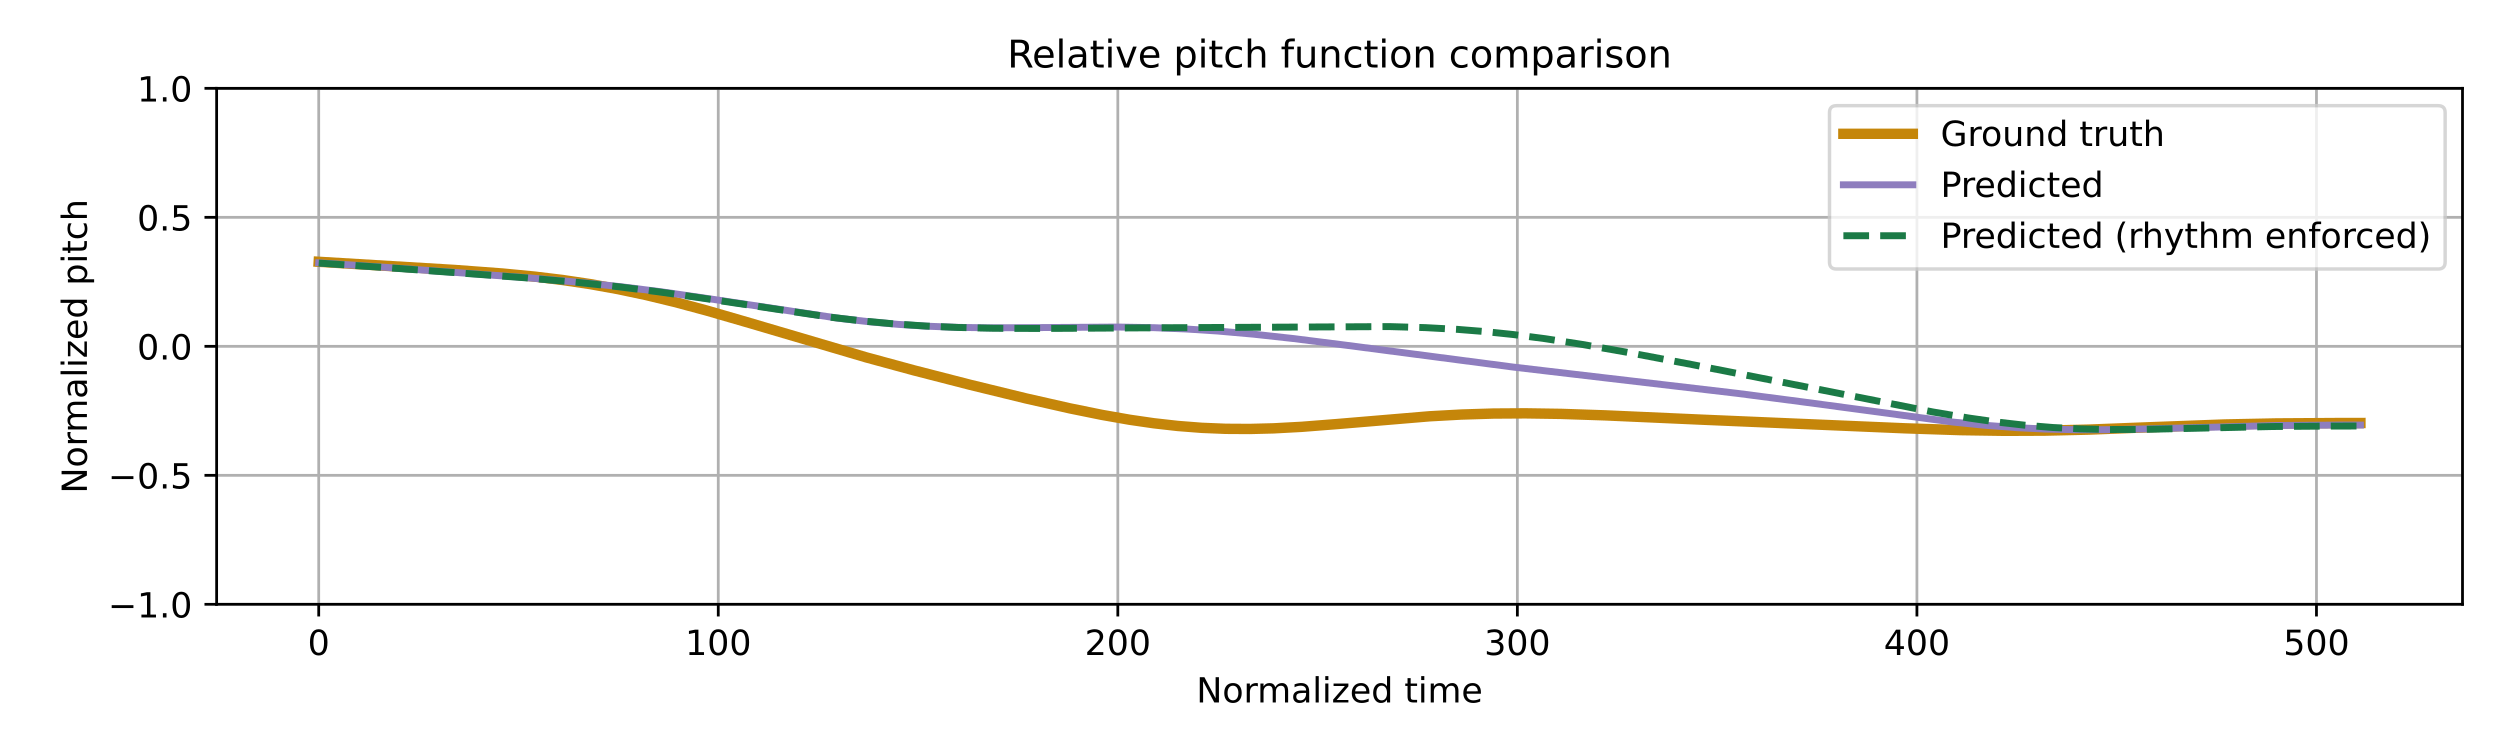
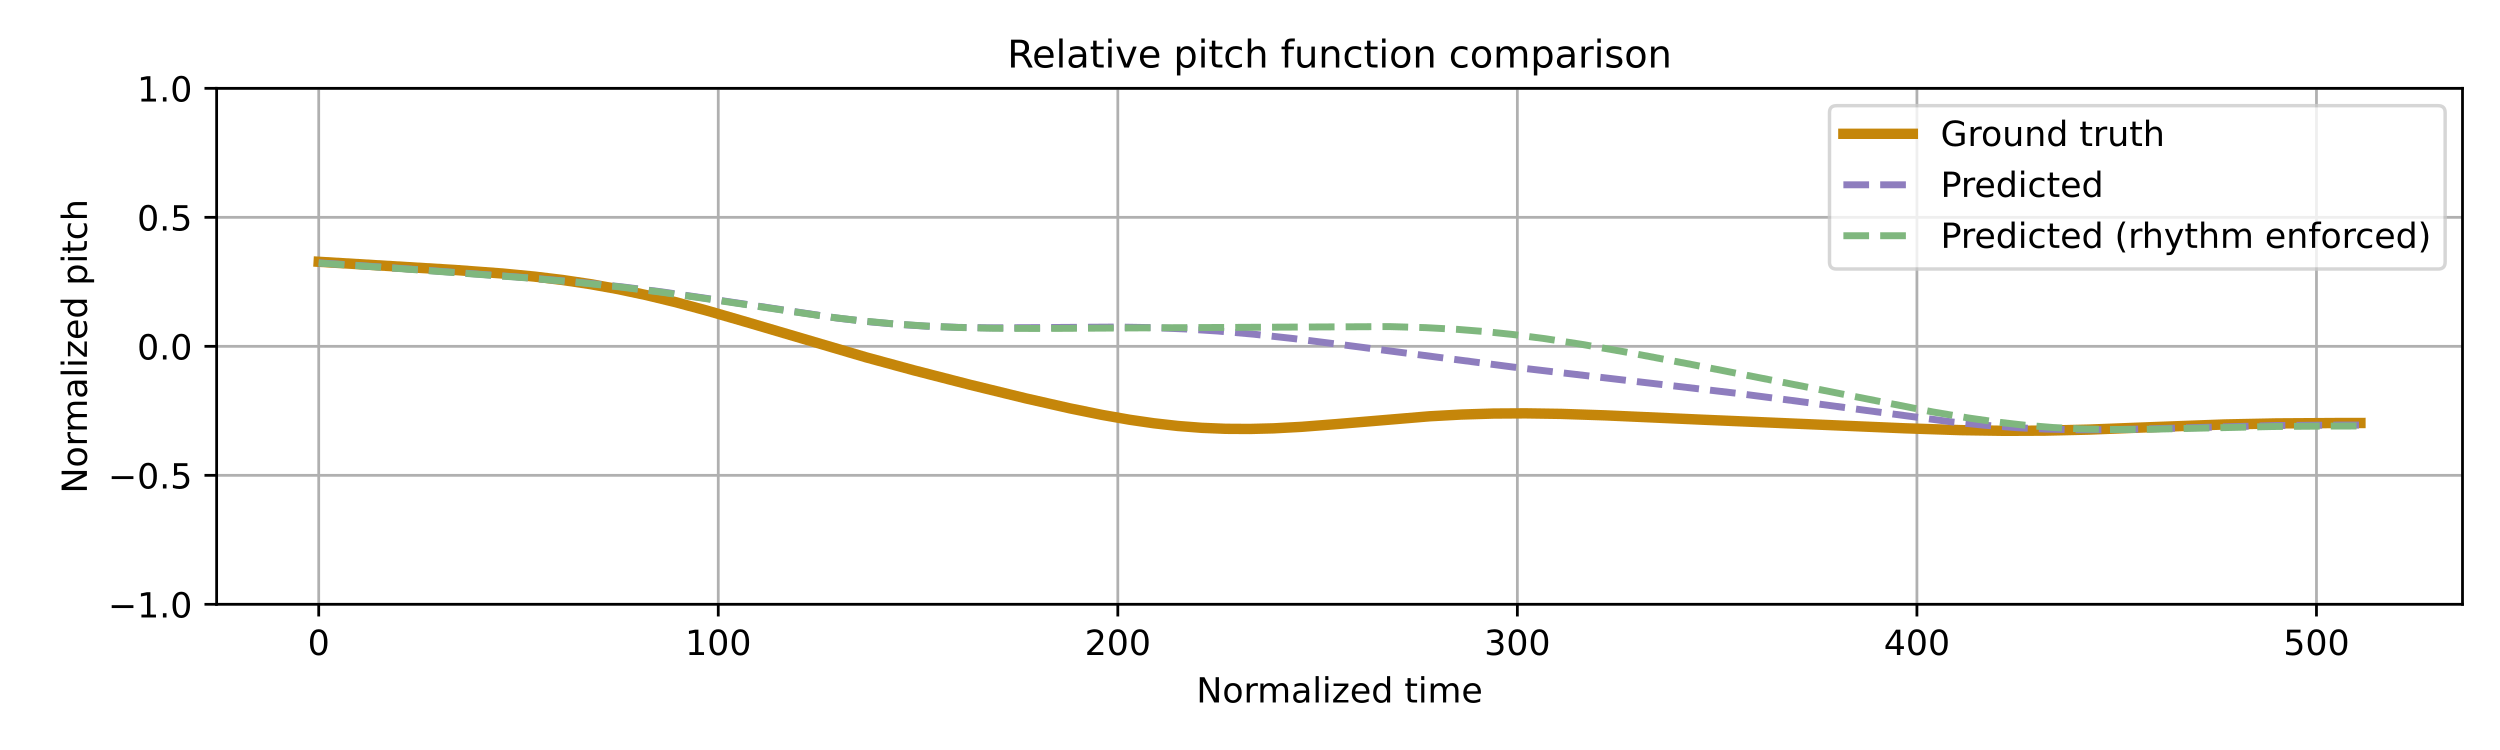
<svg xmlns="http://www.w3.org/2000/svg" xmlns:xlink="http://www.w3.org/1999/xlink" width="720pt" height="216pt" viewBox="0 0 720 216" version="1.1">
  <defs>
    <style type="text/css">*{stroke-linejoin: round; stroke-linecap: butt}</style>
  </defs>
  <g id="figure_1">
    <g id="patch_1">
      <path d="M 0 216  L 720 216  L 720 0  L 0 0  z " style="fill: #ffffff" />
    </g>
    <g id="axes_1">
      <g id="patch_2">
        <path d="M 62.39 174.04  L 709.2 174.04  L 709.2 25.44  L 62.39 25.44  z " style="fill: #ffffff" />
      </g>
      <g id="matplotlib.axis_1">
        <g id="xtick_1">
          <g id="line2d_1">
-             <path d="M 91.79 174.04  L 91.79 25.44  " clip-path="url(#pfb8aaa3a15)" style="fill: none; stroke: #b0b0b0; stroke-width: 0.8; stroke-linecap: square" />
+             <path d="M 91.79 174.04  L 91.79 25.44  " clip-path="url(#pcb9c14d606)" style="fill: none; stroke: #b0b0b0; stroke-width: 0.8; stroke-linecap: square" />
          </g>
          <g id="line2d_2">
            <defs>
-               <path id="ma32403d48f" d="M 0 0  L 0 3.5  " style="stroke: #000000; stroke-width: 0.8" />
-             </defs>
-             <g>
-               <use xlink:href="#ma32403d48f" x="91.79" y="174.04" style="stroke: #000000; stroke-width: 0.8" />
+               <path id="mc0c1138640" d="M 0 0  L 0 3.5  " style="stroke: #000000; stroke-width: 0.8" />
+             </defs>
+             <g>
+               <use xlink:href="#mc0c1138640" x="91.79" y="174.04" style="stroke: #000000; stroke-width: 0.8" />
            </g>
          </g>
          <g id="text_1">
            <g transform="translate(88.60921 188.6384) scale(0.1 -0.1)">
              <defs>
                <path id="DejaVuSans-30" d="M 2034 4250  Q 1547 4250 1301 3770  Q 1056 3291 1056 2328  Q 1056 1369 1301 889  Q 1547 409 2034 409  Q 2525 409 2770 889  Q 3016 1369 3016 2328  Q 3016 3291 2770 3770  Q 2525 4250 2034 4250  z M 2034 4750  Q 2819 4750 3233 4129  Q 3647 3509 3647 2328  Q 3647 1150 3233 529  Q 2819 -91 2034 -91  Q 1250 -91 836 529  Q 422 1150 422 2328  Q 422 3509 836 4129  Q 1250 4750 2034 4750  z " transform="scale(0.015625)" />
              </defs>
              <use xlink:href="#DejaVuSans-30" />
            </g>
          </g>
        </g>
        <g id="xtick_2">
          <g id="line2d_3">
-             <path d="M 206.861 174.04  L 206.861 25.44  " clip-path="url(#pfb8aaa3a15)" style="fill: none; stroke: #b0b0b0; stroke-width: 0.8; stroke-linecap: square" />
+             <path d="M 206.861 174.04  L 206.861 25.44  " clip-path="url(#pcb9c14d606)" style="fill: none; stroke: #b0b0b0; stroke-width: 0.8; stroke-linecap: square" />
          </g>
          <g id="line2d_4">
            <g>
-               <use xlink:href="#ma32403d48f" x="206.861" y="174.04" style="stroke: #000000; stroke-width: 0.8" />
+               <use xlink:href="#mc0c1138640" x="206.861" y="174.04" style="stroke: #000000; stroke-width: 0.8" />
            </g>
          </g>
          <g id="text_2">
            <g transform="translate(197.317 188.6384) scale(0.1 -0.1)">
              <defs>
                <path id="DejaVuSans-31" d="M 794 531  L 1825 531  L 1825 4091  L 703 3866  L 703 4441  L 1819 4666  L 2450 4666  L 2450 531  L 3481 531  L 3481 0  L 794 0  L 794 531  z " transform="scale(0.015625)" />
              </defs>
              <use xlink:href="#DejaVuSans-31" />
              <use xlink:href="#DejaVuSans-30" transform="translate(63.62305 0)" />
              <use xlink:href="#DejaVuSans-30" transform="translate(127.2461 0)" />
            </g>
          </g>
        </g>
        <g id="xtick_3">
          <g id="line2d_5">
-             <path d="M 321.931 174.04  L 321.931 25.44  " clip-path="url(#pfb8aaa3a15)" style="fill: none; stroke: #b0b0b0; stroke-width: 0.8; stroke-linecap: square" />
+             <path d="M 321.931 174.04  L 321.931 25.44  " clip-path="url(#pcb9c14d606)" style="fill: none; stroke: #b0b0b0; stroke-width: 0.8; stroke-linecap: square" />
          </g>
          <g id="line2d_6">
            <g>
-               <use xlink:href="#ma32403d48f" x="321.931" y="174.04" style="stroke: #000000; stroke-width: 0.8" />
+               <use xlink:href="#mc0c1138640" x="321.931" y="174.04" style="stroke: #000000; stroke-width: 0.8" />
            </g>
          </g>
          <g id="text_3">
            <g transform="translate(312.3872 188.6384) scale(0.1 -0.1)">
              <defs>
                <path id="DejaVuSans-32" d="M 1228 531  L 3431 531  L 3431 0  L 469 0  L 469 531  Q 828 903 1448 1529  Q 2069 2156 2228 2338  Q 2531 2678 2651 2914  Q 2772 3150 2772 3378  Q 2772 3750 2511 3984  Q 2250 4219 1831 4219  Q 1534 4219 1204 4116  Q 875 4013 500 3803  L 500 4441  Q 881 4594 1212 4672  Q 1544 4750 1819 4750  Q 2544 4750 2975 4387  Q 3406 4025 3406 3419  Q 3406 3131 3298 2873  Q 3191 2616 2906 2266  Q 2828 2175 2409 1742  Q 1991 1309 1228 531  z " transform="scale(0.015625)" />
              </defs>
              <use xlink:href="#DejaVuSans-32" />
              <use xlink:href="#DejaVuSans-30" transform="translate(63.62305 0)" />
              <use xlink:href="#DejaVuSans-30" transform="translate(127.2461 0)" />
            </g>
          </g>
        </g>
        <g id="xtick_4">
          <g id="line2d_7">
-             <path d="M 437.001 174.04  L 437.001 25.44  " clip-path="url(#pfb8aaa3a15)" style="fill: none; stroke: #b0b0b0; stroke-width: 0.8; stroke-linecap: square" />
+             <path d="M 437.001 174.04  L 437.001 25.44  " clip-path="url(#pcb9c14d606)" style="fill: none; stroke: #b0b0b0; stroke-width: 0.8; stroke-linecap: square" />
          </g>
          <g id="line2d_8">
            <g>
-               <use xlink:href="#ma32403d48f" x="437.001" y="174.04" style="stroke: #000000; stroke-width: 0.8" />
+               <use xlink:href="#mc0c1138640" x="437.001" y="174.04" style="stroke: #000000; stroke-width: 0.8" />
            </g>
          </g>
          <g id="text_4">
            <g transform="translate(427.4575 188.6384) scale(0.1 -0.1)">
              <defs>
                <path id="DejaVuSans-33" d="M 2597 2516  Q 3050 2419 3304 2112  Q 3559 1806 3559 1356  Q 3559 666 3084 287  Q 2609 -91 1734 -91  Q 1441 -91 1130 -33  Q 819 25 488 141  L 488 750  Q 750 597 1062 519  Q 1375 441 1716 441  Q 2309 441 2620 675  Q 2931 909 2931 1356  Q 2931 1769 2642 2001  Q 2353 2234 1838 2234  L 1294 2234  L 1294 2753  L 1863 2753  Q 2328 2753 2575 2939  Q 2822 3125 2822 3475  Q 2822 3834 2567 4026  Q 2313 4219 1838 4219  Q 1578 4219 1281 4162  Q 984 4106 628 3988  L 628 4550  Q 988 4650 1302 4700  Q 1616 4750 1894 4750  Q 2613 4750 3031 4423  Q 3450 4097 3450 3541  Q 3450 3153 3228 2886  Q 3006 2619 2597 2516  z " transform="scale(0.015625)" />
              </defs>
              <use xlink:href="#DejaVuSans-33" />
              <use xlink:href="#DejaVuSans-30" transform="translate(63.62305 0)" />
              <use xlink:href="#DejaVuSans-30" transform="translate(127.2461 0)" />
            </g>
          </g>
        </g>
        <g id="xtick_5">
          <g id="line2d_9">
-             <path d="M 552.072 174.04  L 552.072 25.44  " clip-path="url(#pfb8aaa3a15)" style="fill: none; stroke: #b0b0b0; stroke-width: 0.8; stroke-linecap: square" />
+             <path d="M 552.072 174.04  L 552.072 25.44  " clip-path="url(#pcb9c14d606)" style="fill: none; stroke: #b0b0b0; stroke-width: 0.8; stroke-linecap: square" />
          </g>
          <g id="line2d_10">
            <g>
-               <use xlink:href="#ma32403d48f" x="552.072" y="174.04" style="stroke: #000000; stroke-width: 0.8" />
+               <use xlink:href="#mc0c1138640" x="552.072" y="174.04" style="stroke: #000000; stroke-width: 0.8" />
            </g>
          </g>
          <g id="text_5">
            <g transform="translate(542.5278 188.6384) scale(0.1 -0.1)">
              <defs>
                <path id="DejaVuSans-34" d="M 2419 4116  L 825 1625  L 2419 1625  L 2419 4116  z M 2253 4666  L 3047 4666  L 3047 1625  L 3713 1625  L 3713 1100  L 3047 1100  L 3047 0  L 2419 0  L 2419 1100  L 313 1100  L 313 1709  L 2253 4666  z " transform="scale(0.015625)" />
              </defs>
              <use xlink:href="#DejaVuSans-34" />
              <use xlink:href="#DejaVuSans-30" transform="translate(63.62305 0)" />
              <use xlink:href="#DejaVuSans-30" transform="translate(127.2461 0)" />
            </g>
          </g>
        </g>
        <g id="xtick_6">
          <g id="line2d_11">
-             <path d="M 667.142 174.04  L 667.142 25.44  " clip-path="url(#pfb8aaa3a15)" style="fill: none; stroke: #b0b0b0; stroke-width: 0.8; stroke-linecap: square" />
+             <path d="M 667.142 174.04  L 667.142 25.44  " clip-path="url(#pcb9c14d606)" style="fill: none; stroke: #b0b0b0; stroke-width: 0.8; stroke-linecap: square" />
          </g>
          <g id="line2d_12">
            <g>
-               <use xlink:href="#ma32403d48f" x="667.142" y="174.04" style="stroke: #000000; stroke-width: 0.8" />
+               <use xlink:href="#mc0c1138640" x="667.142" y="174.04" style="stroke: #000000; stroke-width: 0.8" />
            </g>
          </g>
          <g id="text_6">
            <g transform="translate(657.5981 188.6384) scale(0.1 -0.1)">
              <defs>
                <path id="DejaVuSans-35" d="M 691 4666  L 3169 4666  L 3169 4134  L 1269 4134  L 1269 2991  Q 1406 3038 1543 3061  Q 1681 3084 1819 3084  Q 2600 3084 3056 2656  Q 3513 2228 3513 1497  Q 3513 744 3044 326  Q 2575 -91 1722 -91  Q 1428 -91 1123 -41  Q 819 9 494 109  L 494 744  Q 775 591 1075 516  Q 1375 441 1709 441  Q 2250 441 2565 725  Q 2881 1009 2881 1497  Q 2881 1984 2565 2268  Q 2250 2553 1709 2553  Q 1456 2553 1204 2497  Q 953 2441 691 2322  L 691 4666  z " transform="scale(0.015625)" />
              </defs>
              <use xlink:href="#DejaVuSans-35" />
              <use xlink:href="#DejaVuSans-30" transform="translate(63.62305 0)" />
              <use xlink:href="#DejaVuSans-30" transform="translate(127.2461 0)" />
            </g>
          </g>
        </g>
        <g id="text_7">
          <g transform="translate(344.5544 202.3166) scale(0.1 -0.1)">
            <defs>
              <path id="DejaVuSans-4e" d="M 628 4666  L 1478 4666  L 3547 763  L 3547 4666  L 4159 4666  L 4159 0  L 3309 0  L 1241 3903  L 1241 0  L 628 0  L 628 4666  z " transform="scale(0.015625)" />
              <path id="DejaVuSans-6f" d="M 1959 3097  Q 1497 3097 1228 2736  Q 959 2375 959 1747  Q 959 1119 1226 758  Q 1494 397 1959 397  Q 2419 397 2687 759  Q 2956 1122 2956 1747  Q 2956 2369 2687 2733  Q 2419 3097 1959 3097  z M 1959 3584  Q 2709 3584 3137 3096  Q 3566 2609 3566 1747  Q 3566 888 3137 398  Q 2709 -91 1959 -91  Q 1206 -91 779 398  Q 353 888 353 1747  Q 353 2609 779 3096  Q 1206 3584 1959 3584  z " transform="scale(0.015625)" />
              <path id="DejaVuSans-72" d="M 2631 2963  Q 2534 3019 2420 3045  Q 2306 3072 2169 3072  Q 1681 3072 1420 2755  Q 1159 2438 1159 1844  L 1159 0  L 581 0  L 581 3500  L 1159 3500  L 1159 2956  Q 1341 3275 1631 3429  Q 1922 3584 2338 3584  Q 2397 3584 2469 3576  Q 2541 3569 2628 3553  L 2631 2963  z " transform="scale(0.015625)" />
              <path id="DejaVuSans-6d" d="M 3328 2828  Q 3544 3216 3844 3400  Q 4144 3584 4550 3584  Q 5097 3584 5394 3201  Q 5691 2819 5691 2113  L 5691 0  L 5113 0  L 5113 2094  Q 5113 2597 4934 2840  Q 4756 3084 4391 3084  Q 3944 3084 3684 2787  Q 3425 2491 3425 1978  L 3425 0  L 2847 0  L 2847 2094  Q 2847 2600 2669 2842  Q 2491 3084 2119 3084  Q 1678 3084 1418 2786  Q 1159 2488 1159 1978  L 1159 0  L 581 0  L 581 3500  L 1159 3500  L 1159 2956  Q 1356 3278 1631 3431  Q 1906 3584 2284 3584  Q 2666 3584 2933 3390  Q 3200 3197 3328 2828  z " transform="scale(0.015625)" />
              <path id="DejaVuSans-61" d="M 2194 1759  Q 1497 1759 1228 1600  Q 959 1441 959 1056  Q 959 750 1161 570  Q 1363 391 1709 391  Q 2188 391 2477 730  Q 2766 1069 2766 1631  L 2766 1759  L 2194 1759  z M 3341 1997  L 3341 0  L 2766 0  L 2766 531  Q 2569 213 2275 61  Q 1981 -91 1556 -91  Q 1019 -91 701 211  Q 384 513 384 1019  Q 384 1609 779 1909  Q 1175 2209 1959 2209  L 2766 2209  L 2766 2266  Q 2766 2663 2505 2880  Q 2244 3097 1772 3097  Q 1472 3097 1187 3025  Q 903 2953 641 2809  L 641 3341  Q 956 3463 1253 3523  Q 1550 3584 1831 3584  Q 2591 3584 2966 3190  Q 3341 2797 3341 1997  z " transform="scale(0.015625)" />
              <path id="DejaVuSans-6c" d="M 603 4863  L 1178 4863  L 1178 0  L 603 0  L 603 4863  z " transform="scale(0.015625)" />
              <path id="DejaVuSans-69" d="M 603 3500  L 1178 3500  L 1178 0  L 603 0  L 603 3500  z M 603 4863  L 1178 4863  L 1178 4134  L 603 4134  L 603 4863  z " transform="scale(0.015625)" />
              <path id="DejaVuSans-7a" d="M 353 3500  L 3084 3500  L 3084 2975  L 922 459  L 3084 459  L 3084 0  L 275 0  L 275 525  L 2438 3041  L 353 3041  L 353 3500  z " transform="scale(0.015625)" />
              <path id="DejaVuSans-65" d="M 3597 1894  L 3597 1613  L 953 1613  Q 991 1019 1311 708  Q 1631 397 2203 397  Q 2534 397 2845 478  Q 3156 559 3463 722  L 3463 178  Q 3153 47 2828 -22  Q 2503 -91 2169 -91  Q 1331 -91 842 396  Q 353 884 353 1716  Q 353 2575 817 3079  Q 1281 3584 2069 3584  Q 2775 3584 3186 3129  Q 3597 2675 3597 1894  z M 3022 2063  Q 3016 2534 2758 2815  Q 2500 3097 2075 3097  Q 1594 3097 1305 2825  Q 1016 2553 972 2059  L 3022 2063  z " transform="scale(0.015625)" />
              <path id="DejaVuSans-64" d="M 2906 2969  L 2906 4863  L 3481 4863  L 3481 0  L 2906 0  L 2906 525  Q 2725 213 2448 61  Q 2172 -91 1784 -91  Q 1150 -91 751 415  Q 353 922 353 1747  Q 353 2572 751 3078  Q 1150 3584 1784 3584  Q 2172 3584 2448 3432  Q 2725 3281 2906 2969  z M 947 1747  Q 947 1113 1208 752  Q 1469 391 1925 391  Q 2381 391 2643 752  Q 2906 1113 2906 1747  Q 2906 2381 2643 2742  Q 2381 3103 1925 3103  Q 1469 3103 1208 2742  Q 947 2381 947 1747  z " transform="scale(0.015625)" />
              <path id="DejaVuSans-20" transform="scale(0.015625)" />
              <path id="DejaVuSans-74" d="M 1172 4494  L 1172 3500  L 2356 3500  L 2356 3053  L 1172 3053  L 1172 1153  Q 1172 725 1289 603  Q 1406 481 1766 481  L 2356 481  L 2356 0  L 1766 0  Q 1100 0 847 248  Q 594 497 594 1153  L 594 3053  L 172 3053  L 172 3500  L 594 3500  L 594 4494  L 1172 4494  z " transform="scale(0.015625)" />
            </defs>
            <use xlink:href="#DejaVuSans-4e" />
            <use xlink:href="#DejaVuSans-6f" transform="translate(74.80469 0)" />
            <use xlink:href="#DejaVuSans-72" transform="translate(135.9863 0)" />
            <use xlink:href="#DejaVuSans-6d" transform="translate(175.3496 0)" />
            <use xlink:href="#DejaVuSans-61" transform="translate(272.7617 0)" />
            <use xlink:href="#DejaVuSans-6c" transform="translate(334.041 0)" />
            <use xlink:href="#DejaVuSans-69" transform="translate(361.8242 0)" />
            <use xlink:href="#DejaVuSans-7a" transform="translate(389.6074 0)" />
            <use xlink:href="#DejaVuSans-65" transform="translate(442.0977 0)" />
            <use xlink:href="#DejaVuSans-64" transform="translate(503.6211 0)" />
            <use xlink:href="#DejaVuSans-20" transform="translate(567.0977 0)" />
            <use xlink:href="#DejaVuSans-74" transform="translate(598.8848 0)" />
            <use xlink:href="#DejaVuSans-69" transform="translate(638.0938 0)" />
            <use xlink:href="#DejaVuSans-6d" transform="translate(665.877 0)" />
            <use xlink:href="#DejaVuSans-65" transform="translate(763.2891 0)" />
          </g>
        </g>
      </g>
      <g id="matplotlib.axis_2">
        <g id="ytick_1">
          <g id="line2d_13">
-             <path d="M 62.39 174.04  L 709.2 174.04  " clip-path="url(#pfb8aaa3a15)" style="fill: none; stroke: #b0b0b0; stroke-width: 0.8; stroke-linecap: square" />
+             <path d="M 62.39 174.04  L 709.2 174.04  " clip-path="url(#pcb9c14d606)" style="fill: none; stroke: #b0b0b0; stroke-width: 0.8; stroke-linecap: square" />
          </g>
          <g id="line2d_14">
            <defs>
-               <path id="m80df6a2a43" d="M 0 0  L -3.5 0  " style="stroke: #000000; stroke-width: 0.8" />
-             </defs>
-             <g>
-               <use xlink:href="#m80df6a2a43" x="62.39" y="174.04" style="stroke: #000000; stroke-width: 0.8" />
+               <path id="m6b110844fb" d="M 0 0  L -3.5 0  " style="stroke: #000000; stroke-width: 0.8" />
+             </defs>
+             <g>
+               <use xlink:href="#m6b110844fb" x="62.39" y="174.04" style="stroke: #000000; stroke-width: 0.8" />
            </g>
          </g>
          <g id="text_8">
            <g transform="translate(31.10719 177.8392) scale(0.1 -0.1)">
              <defs>
                <path id="DejaVuSans-2212" d="M 678 2272  L 4684 2272  L 4684 1741  L 678 1741  L 678 2272  z " transform="scale(0.015625)" />
                <path id="DejaVuSans-2e" d="M 684 794  L 1344 794  L 1344 0  L 684 0  L 684 794  z " transform="scale(0.015625)" />
              </defs>
              <use xlink:href="#DejaVuSans-2212" />
              <use xlink:href="#DejaVuSans-31" transform="translate(83.78906 0)" />
              <use xlink:href="#DejaVuSans-2e" transform="translate(147.4121 0)" />
              <use xlink:href="#DejaVuSans-30" transform="translate(179.1992 0)" />
            </g>
          </g>
        </g>
        <g id="ytick_2">
          <g id="line2d_15">
-             <path d="M 62.39 136.89  L 709.2 136.89  " clip-path="url(#pfb8aaa3a15)" style="fill: none; stroke: #b0b0b0; stroke-width: 0.8; stroke-linecap: square" />
+             <path d="M 62.39 136.89  L 709.2 136.89  " clip-path="url(#pcb9c14d606)" style="fill: none; stroke: #b0b0b0; stroke-width: 0.8; stroke-linecap: square" />
          </g>
          <g id="line2d_16">
            <g>
-               <use xlink:href="#m80df6a2a43" x="62.39" y="136.89" style="stroke: #000000; stroke-width: 0.8" />
+               <use xlink:href="#m6b110844fb" x="62.39" y="136.89" style="stroke: #000000; stroke-width: 0.8" />
            </g>
          </g>
          <g id="text_9">
            <g transform="translate(31.10719 140.6892) scale(0.1 -0.1)">
              <use xlink:href="#DejaVuSans-2212" />
              <use xlink:href="#DejaVuSans-30" transform="translate(83.78906 0)" />
              <use xlink:href="#DejaVuSans-2e" transform="translate(147.4121 0)" />
              <use xlink:href="#DejaVuSans-35" transform="translate(179.1992 0)" />
            </g>
          </g>
        </g>
        <g id="ytick_3">
          <g id="line2d_17">
-             <path d="M 62.39 99.74  L 709.2 99.74  " clip-path="url(#pfb8aaa3a15)" style="fill: none; stroke: #b0b0b0; stroke-width: 0.8; stroke-linecap: square" />
+             <path d="M 62.39 99.74  L 709.2 99.74  " clip-path="url(#pcb9c14d606)" style="fill: none; stroke: #b0b0b0; stroke-width: 0.8; stroke-linecap: square" />
          </g>
          <g id="line2d_18">
            <g>
-               <use xlink:href="#m80df6a2a43" x="62.39" y="99.74" style="stroke: #000000; stroke-width: 0.8" />
+               <use xlink:href="#m6b110844fb" x="62.39" y="99.74" style="stroke: #000000; stroke-width: 0.8" />
            </g>
          </g>
          <g id="text_10">
            <g transform="translate(39.48687 103.5392) scale(0.1 -0.1)">
              <use xlink:href="#DejaVuSans-30" />
              <use xlink:href="#DejaVuSans-2e" transform="translate(63.62305 0)" />
              <use xlink:href="#DejaVuSans-30" transform="translate(95.41016 0)" />
            </g>
          </g>
        </g>
        <g id="ytick_4">
          <g id="line2d_19">
-             <path d="M 62.39 62.59  L 709.2 62.59  " clip-path="url(#pfb8aaa3a15)" style="fill: none; stroke: #b0b0b0; stroke-width: 0.8; stroke-linecap: square" />
+             <path d="M 62.39 62.59  L 709.2 62.59  " clip-path="url(#pcb9c14d606)" style="fill: none; stroke: #b0b0b0; stroke-width: 0.8; stroke-linecap: square" />
          </g>
          <g id="line2d_20">
            <g>
-               <use xlink:href="#m80df6a2a43" x="62.39" y="62.59" style="stroke: #000000; stroke-width: 0.8" />
+               <use xlink:href="#m6b110844fb" x="62.39" y="62.59" style="stroke: #000000; stroke-width: 0.8" />
            </g>
          </g>
          <g id="text_11">
            <g transform="translate(39.48687 66.38922) scale(0.1 -0.1)">
              <use xlink:href="#DejaVuSans-30" />
              <use xlink:href="#DejaVuSans-2e" transform="translate(63.62305 0)" />
              <use xlink:href="#DejaVuSans-35" transform="translate(95.41016 0)" />
            </g>
          </g>
        </g>
        <g id="ytick_5">
          <g id="line2d_21">
-             <path d="M 62.39 25.44  L 709.2 25.44  " clip-path="url(#pfb8aaa3a15)" style="fill: none; stroke: #b0b0b0; stroke-width: 0.8; stroke-linecap: square" />
+             <path d="M 62.39 25.44  L 709.2 25.44  " clip-path="url(#pcb9c14d606)" style="fill: none; stroke: #b0b0b0; stroke-width: 0.8; stroke-linecap: square" />
          </g>
          <g id="line2d_22">
            <g>
-               <use xlink:href="#m80df6a2a43" x="62.39" y="25.44" style="stroke: #000000; stroke-width: 0.8" />
+               <use xlink:href="#m6b110844fb" x="62.39" y="25.44" style="stroke: #000000; stroke-width: 0.8" />
            </g>
          </g>
          <g id="text_12">
            <g transform="translate(39.48687 29.23922) scale(0.1 -0.1)">
              <use xlink:href="#DejaVuSans-31" />
              <use xlink:href="#DejaVuSans-2e" transform="translate(63.62305 0)" />
              <use xlink:href="#DejaVuSans-30" transform="translate(95.41016 0)" />
            </g>
          </g>
        </g>
        <g id="text_13">
          <g transform="translate(25.0275 142.1259) rotate(-90) scale(0.1 -0.1)">
            <defs>
              <path id="DejaVuSans-70" d="M 1159 525  L 1159 -1331  L 581 -1331  L 581 3500  L 1159 3500  L 1159 2969  Q 1341 3281 1617 3432  Q 1894 3584 2278 3584  Q 2916 3584 3314 3078  Q 3713 2572 3713 1747  Q 3713 922 3314 415  Q 2916 -91 2278 -91  Q 1894 -91 1617 61  Q 1341 213 1159 525  z M 3116 1747  Q 3116 2381 2855 2742  Q 2594 3103 2138 3103  Q 1681 3103 1420 2742  Q 1159 2381 1159 1747  Q 1159 1113 1420 752  Q 1681 391 2138 391  Q 2594 391 2855 752  Q 3116 1113 3116 1747  z " transform="scale(0.015625)" />
              <path id="DejaVuSans-63" d="M 3122 3366  L 3122 2828  Q 2878 2963 2633 3030  Q 2388 3097 2138 3097  Q 1578 3097 1268 2742  Q 959 2388 959 1747  Q 959 1106 1268 751  Q 1578 397 2138 397  Q 2388 397 2633 464  Q 2878 531 3122 666  L 3122 134  Q 2881 22 2623 -34  Q 2366 -91 2075 -91  Q 1284 -91 818 406  Q 353 903 353 1747  Q 353 2603 823 3093  Q 1294 3584 2113 3584  Q 2378 3584 2631 3529  Q 2884 3475 3122 3366  z " transform="scale(0.015625)" />
              <path id="DejaVuSans-68" d="M 3513 2113  L 3513 0  L 2938 0  L 2938 2094  Q 2938 2591 2744 2837  Q 2550 3084 2163 3084  Q 1697 3084 1428 2787  Q 1159 2491 1159 1978  L 1159 0  L 581 0  L 581 4863  L 1159 4863  L 1159 2956  Q 1366 3272 1645 3428  Q 1925 3584 2291 3584  Q 2894 3584 3203 3211  Q 3513 2838 3513 2113  z " transform="scale(0.015625)" />
            </defs>
            <use xlink:href="#DejaVuSans-4e" />
            <use xlink:href="#DejaVuSans-6f" transform="translate(74.80469 0)" />
            <use xlink:href="#DejaVuSans-72" transform="translate(135.9863 0)" />
            <use xlink:href="#DejaVuSans-6d" transform="translate(175.3496 0)" />
            <use xlink:href="#DejaVuSans-61" transform="translate(272.7617 0)" />
            <use xlink:href="#DejaVuSans-6c" transform="translate(334.041 0)" />
            <use xlink:href="#DejaVuSans-69" transform="translate(361.8242 0)" />
            <use xlink:href="#DejaVuSans-7a" transform="translate(389.6074 0)" />
            <use xlink:href="#DejaVuSans-65" transform="translate(442.0977 0)" />
            <use xlink:href="#DejaVuSans-64" transform="translate(503.6211 0)" />
            <use xlink:href="#DejaVuSans-20" transform="translate(567.0977 0)" />
            <use xlink:href="#DejaVuSans-70" transform="translate(598.8848 0)" />
            <use xlink:href="#DejaVuSans-69" transform="translate(662.3613 0)" />
            <use xlink:href="#DejaVuSans-74" transform="translate(690.1445 0)" />
            <use xlink:href="#DejaVuSans-63" transform="translate(729.3535 0)" />
            <use xlink:href="#DejaVuSans-68" transform="translate(784.334 0)" />
          </g>
        </g>
      </g>
      <g id="line2d_23">
-         <path d="M 91.79 75.395  L 130.914 77.746  L 144.723 78.772  L 153.928 79.658  L 161.983 80.632  L 170.038 81.834  L 178.093 83.286  L 186.148 84.993  L 194.203 86.938  L 203.409 89.404  L 214.916 92.737  L 249.437 102.914  L 263.245 106.669  L 279.355 110.81  L 295.465 114.741  L 308.123 117.61  L 317.328 119.481  L 325.383 120.895  L 332.287 121.898  L 339.192 122.677  L 346.096 123.213  L 353 123.498  L 359.904 123.541  L 366.808 123.364  L 374.863 122.928  L 385.22 122.117  L 411.686 119.893  L 420.891 119.387  L 430.097 119.103  L 439.303 119.041  L 449.659 119.2  L 462.317 119.625  L 489.934 120.856  L 548.619 123.352  L 564.729 123.882  L 577.387 124.076  L 588.894 124.026  L 601.552 123.726  L 618.812 123.056  L 640.676 122.248  L 655.635 121.943  L 674.046 121.825  L 679.8 121.818  L 679.8 121.818  " clip-path="url(#pfb8aaa3a15)" style="fill: none; stroke: #c5860a; stroke-width: 3; stroke-linecap: square" />
+         <path d="M 91.79 75.395  L 130.914 77.746  L 144.723 78.772  L 153.928 79.658  L 161.983 80.632  L 170.038 81.834  L 178.093 83.286  L 186.148 84.993  L 194.203 86.938  L 203.409 89.404  L 214.916 92.737  L 249.437 102.914  L 263.245 106.669  L 279.355 110.81  L 295.465 114.741  L 308.123 117.61  L 317.328 119.481  L 325.383 120.895  L 332.287 121.898  L 339.192 122.677  L 346.096 123.213  L 353 123.498  L 359.904 123.541  L 366.808 123.364  L 374.863 122.928  L 385.22 122.117  L 411.686 119.893  L 420.891 119.387  L 430.097 119.103  L 439.303 119.041  L 449.659 119.2  L 462.317 119.625  L 489.934 120.856  L 548.619 123.352  L 564.729 123.882  L 577.387 124.076  L 588.894 124.026  L 601.552 123.726  L 618.812 123.056  L 640.676 122.248  L 655.635 121.943  L 674.046 121.825  L 679.8 121.818  L 679.8 121.818  " clip-path="url(#pcb9c14d606)" style="fill: none; stroke: #c5860a; stroke-width: 3; stroke-linecap: square" />
      </g>
      <g id="line2d_24">
-         <path d="M 91.79 75.692  L 112.503 77.093  L 152.778 80.062  L 167.737 81.392  L 179.244 82.626  L 190.751 84.081  L 203.409 85.917  L 241.382 91.641  L 250.587 92.695  L 258.642 93.415  L 266.697 93.933  L 275.903 94.284  L 285.109 94.416  L 297.766 94.356  L 321.931 94.187  L 332.287 94.369  L 341.493 94.744  L 350.699 95.336  L 361.055 96.247  L 372.562 97.51  L 387.521 99.407  L 435.851 105.723  L 462.317 108.83  L 500.29 113.28  L 518.701 115.681  L 562.428 121.552  L 571.633 122.477  L 580.839 123.17  L 588.894 123.563  L 598.1 123.771  L 607.305 123.753  L 618.812 123.507  L 655.635 122.545  L 674.046 122.423  L 679.8 122.416  L 679.8 122.416  " clip-path="url(#pfb8aaa3a15)" style="fill: none; stroke: #8e7dbe; stroke-width: 2; stroke-linecap: square" />
+         <path d="M 91.79 75.692  L 112.503 77.093  L 152.778 80.062  L 167.737 81.392  L 179.244 82.626  L 190.751 84.081  L 203.409 85.917  L 241.382 91.641  L 250.587 92.695  L 258.642 93.415  L 266.697 93.933  L 275.903 94.284  L 285.109 94.416  L 297.766 94.356  L 321.931 94.187  L 332.287 94.369  L 341.493 94.744  L 350.699 95.336  L 361.055 96.247  L 372.562 97.51  L 387.521 99.407  L 435.851 105.723  L 462.317 108.83  L 500.29 113.28  L 518.701 115.681  L 562.428 121.552  L 571.633 122.477  L 580.839 123.17  L 588.894 123.563  L 598.1 123.771  L 607.305 123.753  L 618.812 123.507  L 655.635 122.545  L 674.046 122.423  L 679.8 122.416  L 679.8 122.416  " clip-path="url(#pcb9c14d606)" style="fill: none; stroke-dasharray: 7.4,3.2; stroke-dashoffset: 0; stroke: #8e7dbe; stroke-width: 2" />
      </g>
      <g id="line2d_25">
-         <path d="M 91.79 75.765  L 112.503 77.156  L 151.627 80.027  L 166.586 81.355  L 178.093 82.586  L 189.6 84.034  L 202.258 85.852  L 239.08 91.346  L 248.286 92.424  L 257.492 93.281  L 266.697 93.906  L 275.903 94.309  L 286.259 94.542  L 300.068 94.605  L 329.986 94.42  L 400.179 94.058  L 410.535 94.357  L 419.741 94.857  L 427.796 95.504  L 435.851 96.351  L 445.056 97.551  L 455.413 99.151  L 468.07 101.364  L 487.632 105.058  L 521.003 111.599  L 556.674 118.645  L 567.031 120.396  L 575.086 121.544  L 583.141 122.459  L 591.195 123.119  L 599.25 123.525  L 607.305 123.7  L 616.511 123.677  L 630.319 123.381  L 654.484 122.838  L 671.745 122.704  L 679.8 122.691  L 679.8 122.691  " clip-path="url(#pfb8aaa3a15)" style="fill: none; stroke-dasharray: 7.4,3.2; stroke-dashoffset: 0; stroke: #1b7a46; stroke-width: 2" />
+         <path d="M 91.79 75.765  L 112.503 77.156  L 151.627 80.027  L 166.586 81.355  L 178.093 82.586  L 189.6 84.034  L 202.258 85.852  L 239.08 91.346  L 248.286 92.424  L 257.492 93.281  L 266.697 93.906  L 275.903 94.309  L 286.259 94.542  L 300.068 94.605  L 329.986 94.42  L 400.179 94.058  L 410.535 94.357  L 419.741 94.857  L 427.796 95.504  L 435.851 96.351  L 445.056 97.551  L 455.413 99.151  L 468.07 101.364  L 487.632 105.058  L 521.003 111.599  L 556.674 118.645  L 567.031 120.396  L 575.086 121.544  L 583.141 122.459  L 591.195 123.119  L 599.25 123.525  L 607.305 123.7  L 616.511 123.677  L 630.319 123.381  L 654.484 122.838  L 671.745 122.704  L 679.8 122.691  L 679.8 122.691  " clip-path="url(#pcb9c14d606)" style="fill: none; stroke-dasharray: 7.4,3.2; stroke-dashoffset: 0; stroke: #7fb77e; stroke-width: 2" />
      </g>
      <g id="patch_3">
        <path d="M 62.39 174.04  L 62.39 25.44  " style="fill: none; stroke: #000000; stroke-width: 0.8; stroke-linejoin: miter; stroke-linecap: square" />
      </g>
      <g id="patch_4">
        <path d="M 709.2 174.04  L 709.2 25.44  " style="fill: none; stroke: #000000; stroke-width: 0.8; stroke-linejoin: miter; stroke-linecap: square" />
      </g>
      <g id="patch_5">
        <path d="M 62.39 174.04  L 709.2 174.04  " style="fill: none; stroke: #000000; stroke-width: 0.8; stroke-linejoin: miter; stroke-linecap: square" />
      </g>
      <g id="patch_6">
        <path d="M 62.39 25.44  L 709.2 25.44  " style="fill: none; stroke: #000000; stroke-width: 0.8; stroke-linejoin: miter; stroke-linecap: square" />
      </g>
      <g id="text_14">
        <g transform="translate(290.1045 19.44) scale(0.11 -0.11)">
          <defs>
            <path id="DejaVuSans-52" d="M 2841 2188  Q 3044 2119 3236 1894  Q 3428 1669 3622 1275  L 4263 0  L 3584 0  L 2988 1197  Q 2756 1666 2539 1819  Q 2322 1972 1947 1972  L 1259 1972  L 1259 0  L 628 0  L 628 4666  L 2053 4666  Q 2853 4666 3247 4331  Q 3641 3997 3641 3322  Q 3641 2881 3436 2590  Q 3231 2300 2841 2188  z M 1259 4147  L 1259 2491  L 2053 2491  Q 2509 2491 2742 2702  Q 2975 2913 2975 3322  Q 2975 3731 2742 3939  Q 2509 4147 2053 4147  L 1259 4147  z " transform="scale(0.015625)" />
            <path id="DejaVuSans-76" d="M 191 3500  L 800 3500  L 1894 563  L 2988 3500  L 3597 3500  L 2284 0  L 1503 0  L 191 3500  z " transform="scale(0.015625)" />
            <path id="DejaVuSans-66" d="M 2375 4863  L 2375 4384  L 1825 4384  Q 1516 4384 1395 4259  Q 1275 4134 1275 3809  L 1275 3500  L 2222 3500  L 2222 3053  L 1275 3053  L 1275 0  L 697 0  L 697 3053  L 147 3053  L 147 3500  L 697 3500  L 697 3744  Q 697 4328 969 4595  Q 1241 4863 1831 4863  L 2375 4863  z " transform="scale(0.015625)" />
            <path id="DejaVuSans-75" d="M 544 1381  L 544 3500  L 1119 3500  L 1119 1403  Q 1119 906 1312 657  Q 1506 409 1894 409  Q 2359 409 2629 706  Q 2900 1003 2900 1516  L 2900 3500  L 3475 3500  L 3475 0  L 2900 0  L 2900 538  Q 2691 219 2414 64  Q 2138 -91 1772 -91  Q 1169 -91 856 284  Q 544 659 544 1381  z M 1991 3584  L 1991 3584  z " transform="scale(0.015625)" />
            <path id="DejaVuSans-6e" d="M 3513 2113  L 3513 0  L 2938 0  L 2938 2094  Q 2938 2591 2744 2837  Q 2550 3084 2163 3084  Q 1697 3084 1428 2787  Q 1159 2491 1159 1978  L 1159 0  L 581 0  L 581 3500  L 1159 3500  L 1159 2956  Q 1366 3272 1645 3428  Q 1925 3584 2291 3584  Q 2894 3584 3203 3211  Q 3513 2838 3513 2113  z " transform="scale(0.015625)" />
            <path id="DejaVuSans-73" d="M 2834 3397  L 2834 2853  Q 2591 2978 2328 3040  Q 2066 3103 1784 3103  Q 1356 3103 1142 2972  Q 928 2841 928 2578  Q 928 2378 1081 2264  Q 1234 2150 1697 2047  L 1894 2003  Q 2506 1872 2764 1633  Q 3022 1394 3022 966  Q 3022 478 2636 193  Q 2250 -91 1575 -91  Q 1294 -91 989 -36  Q 684 19 347 128  L 347 722  Q 666 556 975 473  Q 1284 391 1588 391  Q 1994 391 2212 530  Q 2431 669 2431 922  Q 2431 1156 2273 1281  Q 2116 1406 1581 1522  L 1381 1569  Q 847 1681 609 1914  Q 372 2147 372 2553  Q 372 3047 722 3315  Q 1072 3584 1716 3584  Q 2034 3584 2315 3537  Q 2597 3491 2834 3397  z " transform="scale(0.015625)" />
          </defs>
          <use xlink:href="#DejaVuSans-52" />
          <use xlink:href="#DejaVuSans-65" transform="translate(64.98242 0)" />
          <use xlink:href="#DejaVuSans-6c" transform="translate(126.5059 0)" />
          <use xlink:href="#DejaVuSans-61" transform="translate(154.2891 0)" />
          <use xlink:href="#DejaVuSans-74" transform="translate(215.5684 0)" />
          <use xlink:href="#DejaVuSans-69" transform="translate(254.7773 0)" />
          <use xlink:href="#DejaVuSans-76" transform="translate(282.5605 0)" />
          <use xlink:href="#DejaVuSans-65" transform="translate(341.7402 0)" />
          <use xlink:href="#DejaVuSans-20" transform="translate(403.2637 0)" />
          <use xlink:href="#DejaVuSans-70" transform="translate(435.0508 0)" />
          <use xlink:href="#DejaVuSans-69" transform="translate(498.5273 0)" />
          <use xlink:href="#DejaVuSans-74" transform="translate(526.3105 0)" />
          <use xlink:href="#DejaVuSans-63" transform="translate(565.5195 0)" />
          <use xlink:href="#DejaVuSans-68" transform="translate(620.5 0)" />
          <use xlink:href="#DejaVuSans-20" transform="translate(683.8789 0)" />
          <use xlink:href="#DejaVuSans-66" transform="translate(715.666 0)" />
          <use xlink:href="#DejaVuSans-75" transform="translate(750.8711 0)" />
          <use xlink:href="#DejaVuSans-6e" transform="translate(814.25 0)" />
          <use xlink:href="#DejaVuSans-63" transform="translate(877.6289 0)" />
          <use xlink:href="#DejaVuSans-74" transform="translate(932.6094 0)" />
          <use xlink:href="#DejaVuSans-69" transform="translate(971.8184 0)" />
          <use xlink:href="#DejaVuSans-6f" transform="translate(999.6016 0)" />
          <use xlink:href="#DejaVuSans-6e" transform="translate(1060.783 0)" />
          <use xlink:href="#DejaVuSans-20" transform="translate(1124.162 0)" />
          <use xlink:href="#DejaVuSans-63" transform="translate(1155.949 0)" />
          <use xlink:href="#DejaVuSans-6f" transform="translate(1210.93 0)" />
          <use xlink:href="#DejaVuSans-6d" transform="translate(1272.111 0)" />
          <use xlink:href="#DejaVuSans-70" transform="translate(1369.523 0)" />
          <use xlink:href="#DejaVuSans-61" transform="translate(1433 0)" />
          <use xlink:href="#DejaVuSans-72" transform="translate(1494.279 0)" />
          <use xlink:href="#DejaVuSans-69" transform="translate(1535.393 0)" />
          <use xlink:href="#DejaVuSans-73" transform="translate(1563.176 0)" />
          <use xlink:href="#DejaVuSans-6f" transform="translate(1615.275 0)" />
          <use xlink:href="#DejaVuSans-6e" transform="translate(1676.457 0)" />
        </g>
      </g>
      <g id="legend_1">
        <g id="patch_7">
          <path d="M 528.894 77.474  L 702.2 77.474  Q 704.2 77.474 704.2 75.474  L 704.2 32.44  Q 704.2 30.44 702.2 30.44  L 528.894 30.44  Q 526.894 30.44 526.894 32.44  L 526.894 75.474  Q 526.894 77.474 528.894 77.474  z " style="fill: #ffffff; opacity: 0.8; stroke: #cccccc; stroke-linejoin: miter" />
        </g>
        <g id="line2d_26">
          <path d="M 530.894 38.538  L 540.894 38.538  L 550.894 38.538  " style="fill: none; stroke: #c5860a; stroke-width: 3; stroke-linecap: square" />
        </g>
        <g id="text_15">
          <g transform="translate(558.8937 42.03844) scale(0.1 -0.1)">
            <defs>
              <path id="DejaVuSans-47" d="M 3809 666  L 3809 1919  L 2778 1919  L 2778 2438  L 4434 2438  L 4434 434  Q 4069 175 3628 42  Q 3188 -91 2688 -91  Q 1594 -91 976 548  Q 359 1188 359 2328  Q 359 3472 976 4111  Q 1594 4750 2688 4750  Q 3144 4750 3555 4637  Q 3966 4525 4313 4306  L 4313 3634  Q 3963 3931 3569 4081  Q 3175 4231 2741 4231  Q 1884 4231 1454 3753  Q 1025 3275 1025 2328  Q 1025 1384 1454 906  Q 1884 428 2741 428  Q 3075 428 3337 486  Q 3600 544 3809 666  z " transform="scale(0.015625)" />
            </defs>
            <use xlink:href="#DejaVuSans-47" />
            <use xlink:href="#DejaVuSans-72" transform="translate(77.49023 0)" />
            <use xlink:href="#DejaVuSans-6f" transform="translate(116.3535 0)" />
            <use xlink:href="#DejaVuSans-75" transform="translate(177.5352 0)" />
            <use xlink:href="#DejaVuSans-6e" transform="translate(240.9141 0)" />
            <use xlink:href="#DejaVuSans-64" transform="translate(304.293 0)" />
            <use xlink:href="#DejaVuSans-20" transform="translate(367.7695 0)" />
            <use xlink:href="#DejaVuSans-74" transform="translate(399.5566 0)" />
            <use xlink:href="#DejaVuSans-72" transform="translate(438.7656 0)" />
            <use xlink:href="#DejaVuSans-75" transform="translate(479.8789 0)" />
            <use xlink:href="#DejaVuSans-74" transform="translate(543.2578 0)" />
            <use xlink:href="#DejaVuSans-68" transform="translate(582.4668 0)" />
          </g>
        </g>
        <g id="line2d_27">
-           <path d="M 530.894 53.217  L 540.894 53.217  L 550.894 53.217  " style="fill: none; stroke: #8e7dbe; stroke-width: 2; stroke-linecap: square" />
+           <path d="M 530.894 53.217  L 540.894 53.217  L 550.894 53.217  " style="fill: none; stroke-dasharray: 7.4,3.2; stroke-dashoffset: 0; stroke: #8e7dbe; stroke-width: 2" />
        </g>
        <g id="text_16">
          <g transform="translate(558.8937 56.71656) scale(0.1 -0.1)">
            <defs>
              <path id="DejaVuSans-50" d="M 1259 4147  L 1259 2394  L 2053 2394  Q 2494 2394 2734 2622  Q 2975 2850 2975 3272  Q 2975 3691 2734 3919  Q 2494 4147 2053 4147  L 1259 4147  z M 628 4666  L 2053 4666  Q 2838 4666 3239 4311  Q 3641 3956 3641 3272  Q 3641 2581 3239 2228  Q 2838 1875 2053 1875  L 1259 1875  L 1259 0  L 628 0  L 628 4666  z " transform="scale(0.015625)" />
            </defs>
            <use xlink:href="#DejaVuSans-50" />
            <use xlink:href="#DejaVuSans-72" transform="translate(58.55273 0)" />
            <use xlink:href="#DejaVuSans-65" transform="translate(97.41602 0)" />
            <use xlink:href="#DejaVuSans-64" transform="translate(158.9395 0)" />
            <use xlink:href="#DejaVuSans-69" transform="translate(222.416 0)" />
            <use xlink:href="#DejaVuSans-63" transform="translate(250.1992 0)" />
            <use xlink:href="#DejaVuSans-74" transform="translate(305.1797 0)" />
            <use xlink:href="#DejaVuSans-65" transform="translate(344.3887 0)" />
            <use xlink:href="#DejaVuSans-64" transform="translate(405.9121 0)" />
          </g>
        </g>
        <g id="line2d_28">
-           <path d="M 530.894 67.895  L 540.894 67.895  L 550.894 67.895  " style="fill: none; stroke-dasharray: 7.4,3.2; stroke-dashoffset: 0; stroke: #1b7a46; stroke-width: 2" />
+           <path d="M 530.894 67.895  L 540.894 67.895  L 550.894 67.895  " style="fill: none; stroke-dasharray: 7.4,3.2; stroke-dashoffset: 0; stroke: #7fb77e; stroke-width: 2" />
        </g>
        <g id="text_17">
          <g transform="translate(558.8937 71.39469) scale(0.1 -0.1)">
            <defs>
              <path id="DejaVuSans-28" d="M 1984 4856  Q 1566 4138 1362 3434  Q 1159 2731 1159 2009  Q 1159 1288 1364 580  Q 1569 -128 1984 -844  L 1484 -844  Q 1016 -109 783 600  Q 550 1309 550 2009  Q 550 2706 781 3412  Q 1013 4119 1484 4856  L 1984 4856  z " transform="scale(0.015625)" />
              <path id="DejaVuSans-79" d="M 2059 -325  Q 1816 -950 1584 -1140  Q 1353 -1331 966 -1331  L 506 -1331  L 506 -850  L 844 -850  Q 1081 -850 1212 -737  Q 1344 -625 1503 -206  L 1606 56  L 191 3500  L 800 3500  L 1894 763  L 2988 3500  L 3597 3500  L 2059 -325  z " transform="scale(0.015625)" />
              <path id="DejaVuSans-29" d="M 513 4856  L 1013 4856  Q 1481 4119 1714 3412  Q 1947 2706 1947 2009  Q 1947 1309 1714 600  Q 1481 -109 1013 -844  L 513 -844  Q 928 -128 1133 580  Q 1338 1288 1338 2009  Q 1338 2731 1133 3434  Q 928 4138 513 4856  z " transform="scale(0.015625)" />
            </defs>
            <use xlink:href="#DejaVuSans-50" />
            <use xlink:href="#DejaVuSans-72" transform="translate(58.55273 0)" />
            <use xlink:href="#DejaVuSans-65" transform="translate(97.41602 0)" />
            <use xlink:href="#DejaVuSans-64" transform="translate(158.9395 0)" />
            <use xlink:href="#DejaVuSans-69" transform="translate(222.416 0)" />
            <use xlink:href="#DejaVuSans-63" transform="translate(250.1992 0)" />
            <use xlink:href="#DejaVuSans-74" transform="translate(305.1797 0)" />
            <use xlink:href="#DejaVuSans-65" transform="translate(344.3887 0)" />
            <use xlink:href="#DejaVuSans-64" transform="translate(405.9121 0)" />
            <use xlink:href="#DejaVuSans-20" transform="translate(469.3887 0)" />
            <use xlink:href="#DejaVuSans-28" transform="translate(501.1758 0)" />
            <use xlink:href="#DejaVuSans-72" transform="translate(540.1895 0)" />
            <use xlink:href="#DejaVuSans-68" transform="translate(579.5527 0)" />
            <use xlink:href="#DejaVuSans-79" transform="translate(642.9316 0)" />
            <use xlink:href="#DejaVuSans-74" transform="translate(702.1113 0)" />
            <use xlink:href="#DejaVuSans-68" transform="translate(741.3203 0)" />
            <use xlink:href="#DejaVuSans-6d" transform="translate(804.6992 0)" />
            <use xlink:href="#DejaVuSans-20" transform="translate(902.1113 0)" />
            <use xlink:href="#DejaVuSans-65" transform="translate(933.8984 0)" />
            <use xlink:href="#DejaVuSans-6e" transform="translate(995.4219 0)" />
            <use xlink:href="#DejaVuSans-66" transform="translate(1058.801 0)" />
            <use xlink:href="#DejaVuSans-6f" transform="translate(1094.006 0)" />
            <use xlink:href="#DejaVuSans-72" transform="translate(1155.188 0)" />
            <use xlink:href="#DejaVuSans-63" transform="translate(1194.051 0)" />
            <use xlink:href="#DejaVuSans-65" transform="translate(1249.031 0)" />
            <use xlink:href="#DejaVuSans-64" transform="translate(1310.555 0)" />
            <use xlink:href="#DejaVuSans-29" transform="translate(1374.031 0)" />
          </g>
        </g>
      </g>
    </g>
  </g>
  <defs>
-     <clipPath id="pfb8aaa3a15">
+     <clipPath id="pcb9c14d606">
      <rect x="62.39" y="25.44" width="646.81" height="148.6" />
    </clipPath>
  </defs>
</svg>
